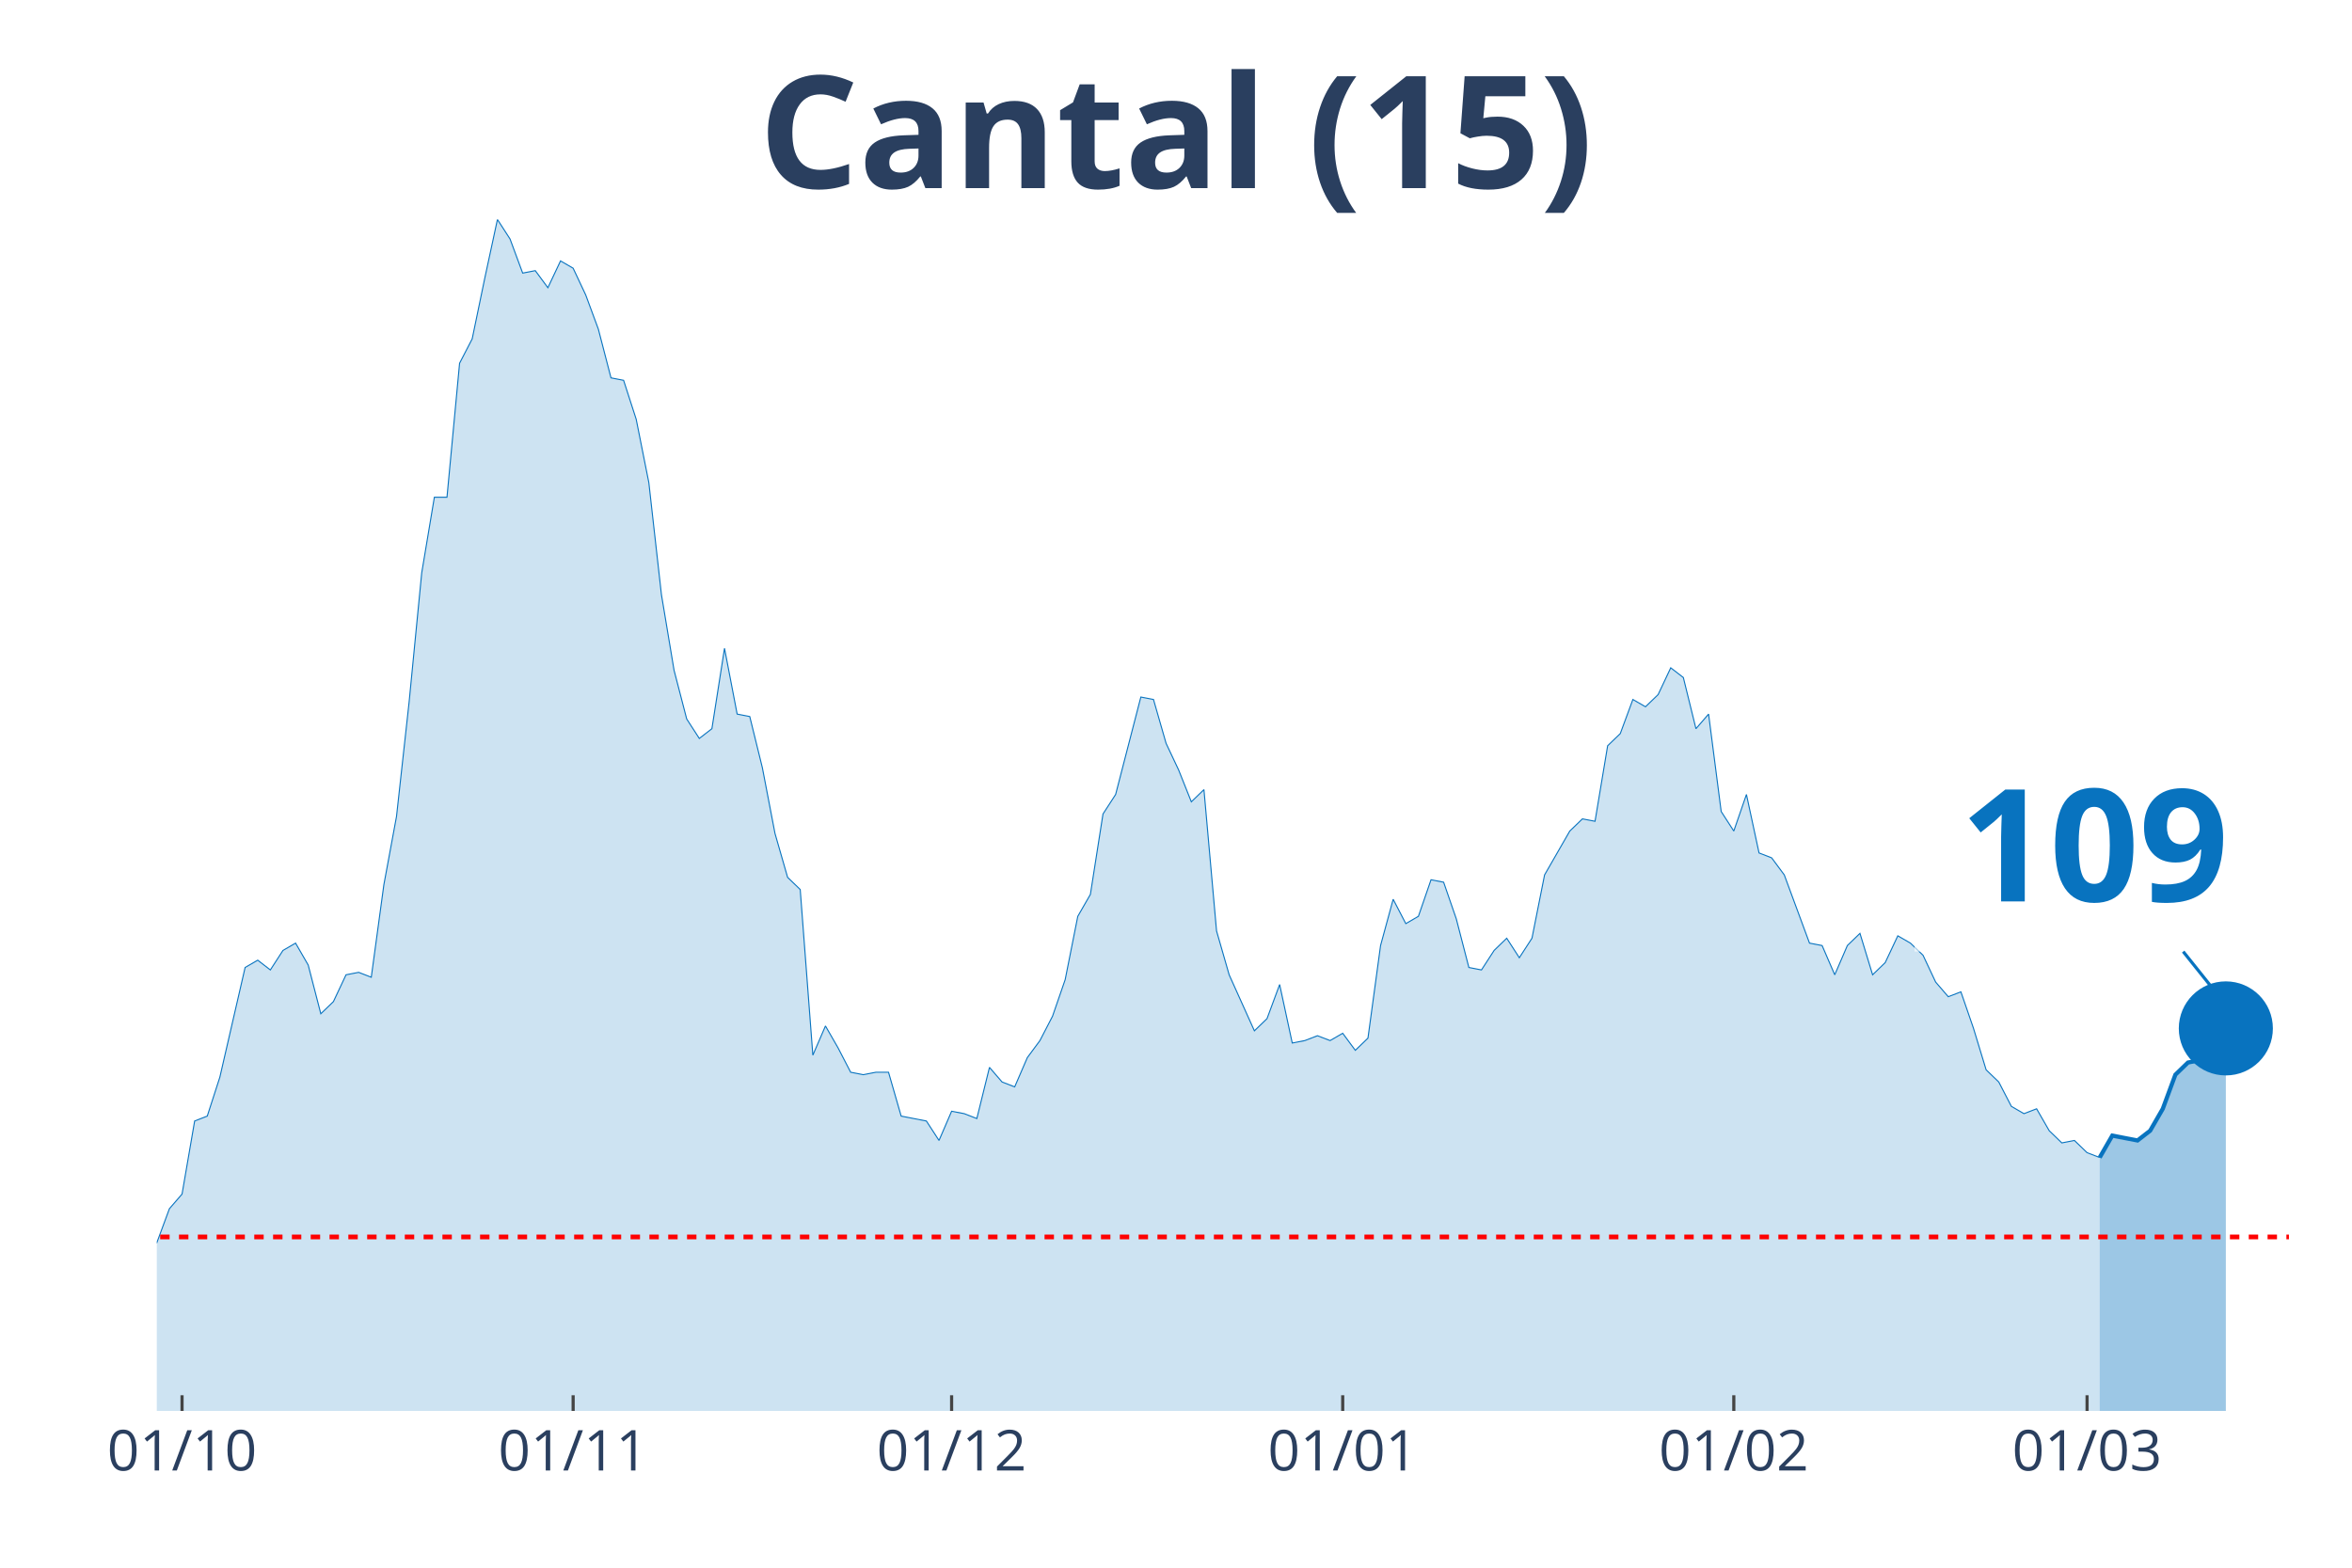
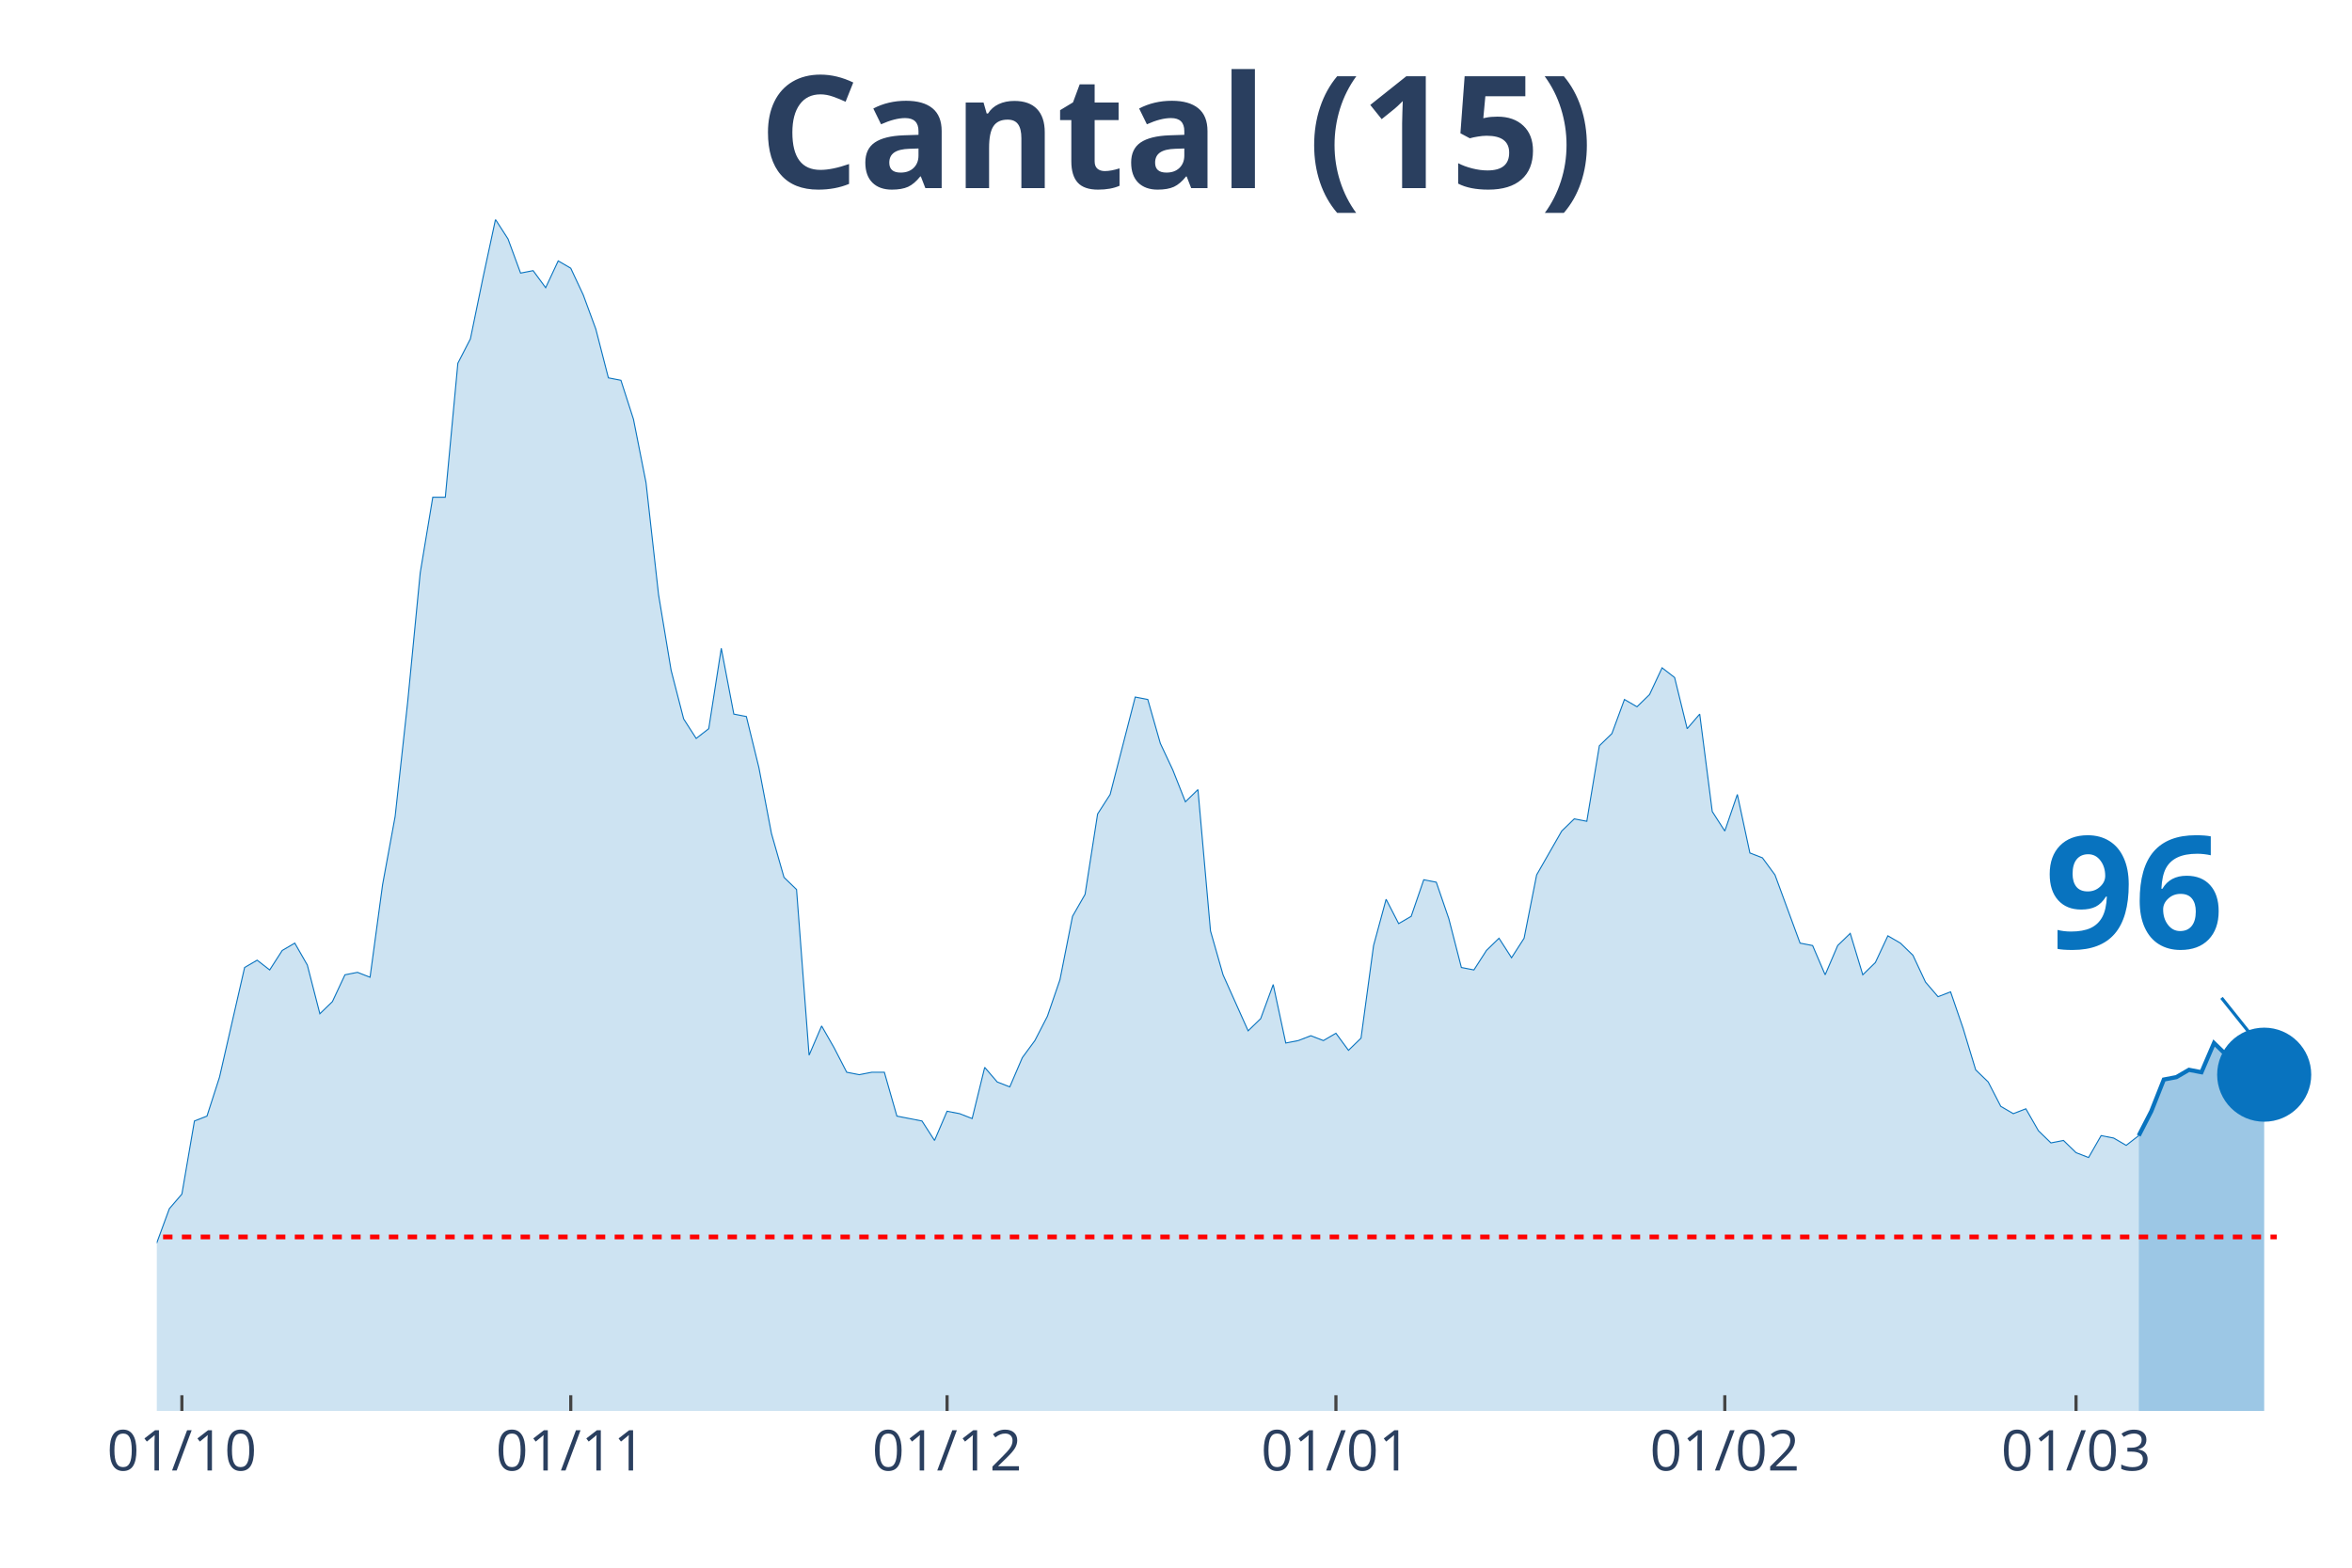
<svg xmlns="http://www.w3.org/2000/svg" class="main-svg" width="1125" height="750" style="" viewBox="0 0 750 500">
  <rect x="0" y="0" width="750" height="500" style="fill: rgb(0, 0, 0); fill-opacity: 0;" />
-   <defs id="defs-f5cb6e">
+   <defs id="defs-fd4a39">
    <g class="clips">
-       <clipPath id="clipf5cb6exyplot" class="plotclip">
+       <clipPath id="clipfd4a39xyplot" class="plotclip">
        <rect width="700" height="380" />
      </clipPath>
-       <clipPath class="axesclip" id="clipf5cb6ex">
+       <clipPath class="axesclip" id="clipfd4a39x">
        <rect x="50" y="0" width="700" height="500" />
      </clipPath>
-       <clipPath class="axesclip" id="clipf5cb6ey">
+       <clipPath class="axesclip" id="clipfd4a39y">
        <rect x="0" y="70" width="750" height="380" />
      </clipPath>
-       <clipPath class="axesclip" id="clipf5cb6exy">
+       <clipPath class="axesclip" id="clipfd4a39xy">
        <rect x="50" y="70" width="700" height="380" />
      </clipPath>
    </g>
    <g class="gradients" />
  </defs>
  <g class="bglayer">
    <rect class="bg" x="50" y="70" width="700" height="380" style="fill: rgb(0, 0, 0); fill-opacity: 0; stroke-width: 0;" />
  </g>
  <g class="layer-below">
    <g class="imagelayer" />
    <g class="shapelayer" />
  </g>
  <g class="cartesianlayer">
    <g class="subplot xy">
      <g class="layer-subplot">
        <g class="shapelayer" />
        <g class="imagelayer" />
      </g>
      <g class="gridlayer">
        <g class="x">
-           <path class="xgrid crisp" transform="translate(58.05,0)" d="M0,70v380" style="stroke: rgb(255, 255, 255); stroke-opacity: 1; stroke-width: 1px;" />
-           <path class="xgrid crisp" transform="translate(182.76,0)" d="M0,70v380" style="stroke: rgb(255, 255, 255); stroke-opacity: 1; stroke-width: 1px;" />
-           <path class="xgrid crisp" transform="translate(303.45,0)" d="M0,70v380" style="stroke: rgb(255, 255, 255); stroke-opacity: 1; stroke-width: 1px;" />
-           <path class="xgrid crisp" transform="translate(428.16,0)" d="M0,70v380" style="stroke: rgb(255, 255, 255); stroke-opacity: 1; stroke-width: 1px;" />
-           <path class="xgrid crisp" transform="translate(552.87,0)" d="M0,70v380" style="stroke: rgb(255, 255, 255); stroke-opacity: 1; stroke-width: 1px;" />
-           <path class="xgrid crisp" transform="translate(665.52,0)" d="M0,70v380" style="stroke: rgb(255, 255, 255); stroke-opacity: 1; stroke-width: 1px;" />
+           <path class="xgrid crisp" transform="translate(58,0)" d="M0,70v380" style="stroke: rgb(255, 255, 255); stroke-opacity: 1; stroke-width: 1px;" />
+           <path class="xgrid crisp" transform="translate(182,0)" d="M0,70v380" style="stroke: rgb(255, 255, 255); stroke-opacity: 1; stroke-width: 1px;" />
+           <path class="xgrid crisp" transform="translate(302,0)" d="M0,70v380" style="stroke: rgb(255, 255, 255); stroke-opacity: 1; stroke-width: 1px;" />
+           <path class="xgrid crisp" transform="translate(426,0)" d="M0,70v380" style="stroke: rgb(255, 255, 255); stroke-opacity: 1; stroke-width: 1px;" />
+           <path class="xgrid crisp" transform="translate(550,0)" d="M0,70v380" style="stroke: rgb(255, 255, 255); stroke-opacity: 1; stroke-width: 1px;" />
+           <path class="xgrid crisp" transform="translate(662,0)" d="M0,70v380" style="stroke: rgb(255, 255, 255); stroke-opacity: 1; stroke-width: 1px;" />
        </g>
        <g class="y" />
      </g>
      <g class="zerolinelayer" />
      <path class="xlines-below" />
      <path class="ylines-below" />
      <g class="overlines-below" />
      <g class="xaxislayer-below" />
      <g class="yaxislayer-below" />
      <g class="overaxes-below" />
-       <g class="plot" transform="translate(50, 70)" clip-path="url('#clipf5cb6exyplot')">
+       <g class="plot" transform="translate(50, 70)" clip-path="url('#clipfd4a39xyplot')">
        <g class="scatterlayer mlayer">
-           <g class="trace scatter trace0e4f8b" style="stroke-miterlimit: 2;">
+           <g class="trace scatter tracee08252" style="stroke-miterlimit: 2;">
            <g class="fills">
              <g>
-                 <path class="js-fill" d="M619.54,380L-547.13,380L-547.13,376.11L-293.68,380L-289.66,380L-225.29,376.89L-221.26,376.11L-181.03,376.89L-177.01,375.34L-168.97,373.78L-164.94,372.23L-148.85,372.23L-144.83,370.67L-136.78,373.78L-132.76,373.01L-120.69,362.13L-116.67,360.57L-112.64,352.02L-108.62,352.8L-92.53,352.8L-88.51,344.25L-84.48,348.14L-80.46,346.58L-76.44,346.58L-72.41,350.47L-64.37,345.03L-60.34,347.36L-48.28,348.92L-44.25,346.58L-40.23,341.92L-36.21,339.59L-32.18,342.7L-28.16,341.92L-24.14,337.26L-20.11,337.26L-16.09,336.48L-12.07,333.37L-8.05,334.93L-4.02,327.93L0,326.38L4.02,315.5L8.05,310.84L12.07,287.53L16.09,285.97L20.11,273.54L28.16,238.57L32.18,236.24L36.21,239.35L40.23,233.13L44.25,230.8L48.28,237.79L52.3,253.33L56.32,249.45L60.34,240.9L64.37,240.12L68.39,241.68L72.41,212.15L76.44,190.39L80.46,153.87L84.48,112.68L88.51,88.59L92.53,88.59L96.55,45.85L100.57,38.08L104.6,18.65L108.62,0L112.64,6.22L116.67,17.1L120.69,16.32L124.71,21.76L128.74,13.21L132.76,15.54L136.78,24.09L140.8,34.97L144.83,50.51L148.85,51.29L152.87,63.72L156.9,83.93L160.92,119.67L164.94,143.76L168.97,159.3L172.99,165.52L177.01,162.41L181.03,136.77L185.06,157.75L189.08,158.53L193.1,174.85L197.13,195.83L201.15,209.82L205.17,213.7L209.2,266.54L213.22,257.22L217.24,264.21L221.26,271.98L225.29,272.76L229.31,271.98L233.33,271.98L237.36,285.97L241.38,286.75L245.4,287.53L249.43,293.74L253.45,284.42L257.47,285.19L261.49,286.75L265.52,270.43L269.54,275.09L273.56,276.65L277.59,267.32L281.61,261.88L285.63,254.11L289.66,242.45L293.68,222.25L297.7,215.26L301.72,189.61L305.75,183.39L313.79,152.31L317.82,153.09L321.84,167.08L325.86,175.62L329.89,185.73L333.91,181.84L337.93,226.91L341.95,240.9L350,258.77L354.02,254.89L358.05,244.01L362.07,262.66L366.09,261.88L370.11,260.33L374.14,261.88L378.16,259.55L382.18,264.99L386.21,261.1L390.23,231.57L394.25,216.81L398.28,224.58L402.3,222.25L406.32,210.59L410.34,211.37L414.37,223.03L418.39,238.57L422.41,239.35L426.44,233.13L430.46,229.24L434.48,235.46L438.51,229.24L442.53,209.04L450.57,195.05L454.6,191.17L458.62,191.94L462.64,167.85L466.67,163.97L470.69,153.09L474.71,155.42L478.74,151.53L482.76,142.99L486.78,146.09L490.8,162.41L494.83,157.75L498.85,188.83L502.87,195.05L506.9,183.39L510.92,202.04L514.94,203.6L518.97,209.04L527.01,230.8L531.03,231.57L535.06,240.9L539.08,231.57L543.1,227.69L547.13,240.9L551.15,237.01L555.17,228.47L559.2,230.8L563.22,234.68L567.24,243.23L571.26,247.89L575.29,246.34L579.31,258L583.33,271.21L587.36,275.09L591.38,282.86L595.4,285.19L599.43,283.64L603.45,290.63L607.47,294.52L611.49,293.74L615.52,297.63L619.54,299.18" style="fill: rgb(8, 115, 191); fill-opacity: 0.2; stroke-width: 0;" />
+                 <path class="js-fill" d="M632,380L-544,380L-544,376.11L-296,380L-292,380L-224,376.89L-220,376.11L-180,376.89L-176,375.34L-168,373.78L-164,372.23L-148,372.23L-144,370.67L-136,373.78L-132,373.01L-120,362.13L-116,360.57L-112,352.02L-108,352.8L-92,352.8L-88,344.25L-84,348.14L-80,346.58L-76,346.58L-72,350.47L-64,345.03L-60,347.36L-48,348.92L-44,346.58L-40,341.92L-36,339.59L-32,342.7L-28,341.92L-24,337.26L-20,337.26L-16,336.48L-12,333.37L-8,334.93L-4,327.93L0,326.38L4,315.5L8,310.84L12,287.53L16,285.97L20,273.54L28,238.57L32,236.24L36,239.35L40,233.13L44,230.8L48,237.79L52,253.33L56,249.45L60,240.9L64,240.12L68,241.68L72,212.15L76,190.39L80,153.87L84,112.68L88,88.59L92,88.59L96,45.85L100,38.08L104,18.65L108,0L112,6.22L116,17.1L120,16.32L124,21.76L128,13.21L132,15.54L136,24.09L140,34.97L144,50.51L148,51.29L152,63.72L156,83.93L160,119.67L164,143.76L168,159.3L172,165.52L176,162.41L180,136.77L184,157.75L188,158.53L192,174.85L196,195.83L200,209.82L204,213.7L208,266.54L212,257.22L216,264.21L220,271.98L224,272.76L228,271.98L232,271.98L236,285.97L240,286.75L244,287.53L248,293.74L252,284.42L256,285.19L260,286.75L264,270.43L268,275.09L272,276.65L276,267.32L280,261.88L284,254.11L288,242.45L292,222.25L296,215.26L300,189.61L304,183.39L312,152.31L316,153.09L320,167.08L324,175.62L328,185.73L332,181.84L336,226.91L340,240.9L348,258.77L352,254.89L356,244.01L360,262.66L364,261.88L368,260.33L372,261.88L376,259.55L380,264.99L384,261.1L388,231.57L392,216.81L396,224.58L400,222.25L404,210.59L408,211.37L412,223.03L416,238.57L420,239.35L424,233.13L428,229.24L432,235.46L436,229.24L440,209.04L448,195.05L452,191.17L456,191.94L460,167.85L464,163.97L468,153.09L472,155.42L476,151.53L480,142.99L484,146.09L488,162.41L492,157.75L496,188.83L500,195.05L504,183.39L508,202.04L512,203.6L516,209.04L524,230.8L528,231.57L532,240.9L536,231.57L540,227.69L544,240.9L548,237.01L552,228.47L556,230.8L560,234.68L564,243.23L568,247.89L572,246.34L576,258L580,271.21L584,275.09L588,282.86L592,285.19L596,283.64L600,290.63L604,294.52L608,293.74L612,297.63L616,299.18L620,292.19L624,292.97L628,295.3L632,292.19" style="fill: rgb(8, 115, 191); fill-opacity: 0.2; stroke-width: 0;" />
              </g>
            </g>
            <g class="errorbars" />
            <g class="lines">
-               <path class="js-line" d="M-547.13,376.11L-293.68,380L-289.66,380L-225.29,376.89L-221.26,376.11L-181.03,376.89L-177.01,375.34L-168.97,373.78L-164.94,372.23L-148.85,372.23L-144.83,370.67L-136.78,373.78L-132.76,373.01L-120.69,362.13L-116.67,360.57L-112.64,352.02L-108.62,352.8L-92.53,352.8L-88.51,344.25L-84.48,348.14L-80.46,346.58L-76.44,346.58L-72.41,350.47L-64.37,345.03L-60.34,347.36L-48.28,348.92L-44.25,346.58L-40.23,341.92L-36.21,339.59L-32.18,342.7L-28.16,341.92L-24.14,337.26L-20.11,337.26L-16.09,336.48L-12.07,333.37L-8.05,334.93L-4.02,327.93L0,326.38L4.02,315.5L8.05,310.84L12.07,287.53L16.09,285.97L20.11,273.54L28.16,238.57L32.18,236.24L36.21,239.35L40.23,233.13L44.25,230.8L48.28,237.79L52.3,253.33L56.32,249.45L60.34,240.9L64.37,240.12L68.39,241.68L72.41,212.15L76.44,190.39L80.46,153.87L84.48,112.68L88.51,88.59L92.53,88.59L96.55,45.85L100.57,38.08L104.6,18.65L108.62,0L112.64,6.22L116.67,17.1L120.69,16.32L124.71,21.76L128.74,13.21L132.76,15.54L136.78,24.09L140.8,34.97L144.83,50.51L148.85,51.29L152.87,63.72L156.9,83.93L160.92,119.67L164.94,143.76L168.97,159.3L172.99,165.52L177.01,162.41L181.03,136.77L185.06,157.75L189.08,158.53L193.1,174.85L197.13,195.83L201.15,209.82L205.17,213.7L209.2,266.54L213.22,257.22L217.24,264.21L221.26,271.98L225.29,272.76L229.31,271.98L233.33,271.98L237.36,285.97L241.38,286.75L245.4,287.53L249.43,293.74L253.45,284.42L257.47,285.19L261.49,286.75L265.52,270.43L269.54,275.09L273.56,276.65L277.59,267.32L281.61,261.88L285.63,254.11L289.66,242.45L293.68,222.25L297.7,215.26L301.72,189.61L305.75,183.39L313.79,152.31L317.82,153.09L321.84,167.08L325.86,175.62L329.89,185.73L333.91,181.84L337.93,226.91L341.95,240.9L350,258.77L354.02,254.89L358.05,244.01L362.07,262.66L366.09,261.88L370.11,260.33L374.14,261.88L378.16,259.55L382.18,264.99L386.21,261.1L390.23,231.57L394.25,216.81L398.28,224.58L402.3,222.25L406.32,210.59L410.34,211.37L414.37,223.03L418.39,238.57L422.41,239.35L426.44,233.13L430.46,229.24L434.48,235.46L438.51,229.24L442.53,209.04L450.57,195.05L454.6,191.17L458.62,191.94L462.64,167.85L466.67,163.97L470.69,153.09L474.71,155.42L478.74,151.53L482.76,142.99L486.78,146.09L490.8,162.41L494.83,157.75L498.85,188.83L502.87,195.05L506.9,183.39L510.92,202.04L514.94,203.6L518.97,209.04L527.01,230.8L531.03,231.57L535.06,240.9L539.08,231.57L543.1,227.69L547.13,240.9L551.15,237.01L555.17,228.47L559.2,230.8L563.22,234.68L567.24,243.23L571.26,247.89L575.29,246.34L579.31,258L583.33,271.21L587.36,275.09L591.38,282.86L595.4,285.19L599.43,283.64L603.45,290.63L607.47,294.52L611.49,293.74L615.52,297.63L619.54,299.18" style="vector-effect: non-scaling-stroke; fill: none; stroke: rgb(8, 115, 191); stroke-opacity: 1; stroke-width: 0.5px; opacity: 1;" />
+               <path class="js-line" d="M-544,376.11L-296,380L-292,380L-224,376.89L-220,376.11L-180,376.89L-176,375.34L-168,373.78L-164,372.23L-148,372.23L-144,370.67L-136,373.78L-132,373.01L-120,362.13L-116,360.57L-112,352.02L-108,352.8L-92,352.8L-88,344.25L-84,348.14L-80,346.58L-76,346.58L-72,350.47L-64,345.03L-60,347.36L-48,348.92L-44,346.58L-40,341.92L-36,339.59L-32,342.7L-28,341.92L-24,337.26L-20,337.26L-16,336.48L-12,333.37L-8,334.93L-4,327.93L0,326.38L4,315.5L8,310.84L12,287.53L16,285.97L20,273.54L28,238.57L32,236.24L36,239.35L40,233.13L44,230.8L48,237.79L52,253.33L56,249.45L60,240.9L64,240.12L68,241.68L72,212.15L76,190.39L80,153.87L84,112.68L88,88.59L92,88.59L96,45.85L100,38.08L104,18.65L108,0L112,6.22L116,17.1L120,16.32L124,21.76L128,13.21L132,15.54L136,24.09L140,34.97L144,50.51L148,51.29L152,63.72L156,83.93L160,119.67L164,143.76L168,159.3L172,165.52L176,162.41L180,136.77L184,157.75L188,158.53L192,174.85L196,195.83L200,209.82L204,213.7L208,266.54L212,257.22L216,264.21L220,271.98L224,272.76L228,271.98L232,271.98L236,285.97L240,286.75L244,287.53L248,293.74L252,284.42L256,285.19L260,286.75L264,270.43L268,275.09L272,276.65L276,267.32L280,261.88L284,254.11L288,242.45L292,222.25L296,215.26L300,189.61L304,183.39L312,152.31L316,153.09L320,167.08L324,175.62L328,185.73L332,181.84L336,226.91L340,240.9L348,258.77L352,254.89L356,244.01L360,262.66L364,261.88L368,260.33L372,261.88L376,259.55L380,264.99L384,261.1L388,231.57L392,216.81L396,224.58L400,222.25L404,210.59L408,211.37L412,223.03L416,238.57L420,239.35L424,233.13L428,229.24L432,235.46L436,229.24L440,209.04L448,195.05L452,191.17L456,191.94L460,167.85L464,163.97L468,153.09L472,155.42L476,151.53L480,142.99L484,146.09L488,162.41L492,157.75L496,188.83L500,195.05L504,183.39L508,202.04L512,203.6L516,209.04L524,230.8L528,231.57L532,240.9L536,231.57L540,227.69L544,240.9L548,237.01L552,228.47L556,230.8L560,234.68L564,243.23L568,247.89L572,246.34L576,258L580,271.21L584,275.09L588,282.86L592,285.19L596,283.64L600,290.63L604,294.52L608,293.74L612,297.63L616,299.18L620,292.19L624,292.97L628,295.3L632,292.19" style="vector-effect: non-scaling-stroke; fill: none; stroke: rgb(8, 115, 191); stroke-opacity: 1; stroke-width: 0.5px; opacity: 1;" />
            </g>
            <g class="points" />
            <g class="text" />
          </g>
-           <g class="trace scatter trace05dec6" style="stroke-miterlimit: 2;">
+           <g class="trace scatter trace980137" style="stroke-miterlimit: 2;">
            <g class="fills">
              <g>
-                 <path class="js-fill" d="M659.77,380L619.54,380L619.54,299.18L623.56,292.19L627.59,292.97L631.61,293.74L635.63,290.63L639.66,283.64L643.68,272.76L647.7,268.88L651.72,268.1L655.75,268.1L659.77,258" style="fill: rgb(8, 115, 191); fill-opacity: 0.4; stroke-width: 0;" />
+                 <path class="js-fill" d="M672,380L632,380L632,292.19L636,284.42L640,274.31L644,273.54L648,271.21L652,271.98L656,262.66L660,266.54L664,268.1L668,266.54L672,272.76" style="fill: rgb(8, 115, 191); fill-opacity: 0.4; stroke-width: 0;" />
              </g>
            </g>
            <g class="errorbars" />
            <g class="lines">
-               <path class="js-line" d="M619.54,299.18L623.56,292.19L627.59,292.97L631.61,293.74L635.63,290.63L639.66,283.64L643.68,272.76L647.7,268.88L651.72,268.1L655.75,268.1L659.77,258" style="vector-effect: non-scaling-stroke; fill: none; stroke: rgb(8, 115, 191); stroke-opacity: 1; stroke-width: 2px; opacity: 1;" />
+               <path class="js-line" d="M632,292.19L636,284.42L640,274.31L644,273.54L648,271.21L652,271.98L656,262.66L660,266.54L664,268.1L668,266.54L672,272.76" style="vector-effect: non-scaling-stroke; fill: none; stroke: rgb(8, 115, 191); stroke-opacity: 1; stroke-width: 2px; opacity: 1;" />
            </g>
            <g class="points" />
            <g class="text" />
          </g>
-           <g class="trace scatter trace42d0b9" style="stroke-miterlimit: 2; opacity: 1;">
+           <g class="trace scatter trace144586" style="stroke-miterlimit: 2; opacity: 1;">
            <g class="fills" />
            <g class="errorbars" />
            <g class="lines" />
            <g class="points">
-               <path class="point" transform="translate(659.77,258)" d="M15,0A15,15 0 1,1 0,-15A15,15 0 0,1 15,0Z" style="opacity: 1; stroke-width: 0px; fill: rgb(8, 115, 191); fill-opacity: 1;" />
+               <path class="point" transform="translate(672,272.76)" d="M15,0A15,15 0 1,1 0,-15A15,15 0 0,1 15,0Z" style="opacity: 1; stroke-width: 0px; fill: rgb(8, 115, 191); fill-opacity: 1;" />
            </g>
            <g class="text" />
          </g>
        </g>
      </g>
      <g class="overplot" />
      <path class="xlines-above crisp" style="fill: none; stroke-width: 1px; stroke: rgb(0, 0, 0); stroke-opacity: 0;" d="" />
      <path class="ylines-above crisp" style="fill: none;" d="M0,0" />
      <g class="overlines-above" />
      <g class="xaxislayer-above">
-         <path class="xtick ticks crisp" d="M0,450v-5" transform="translate(58.05,0)" style="stroke: rgb(68, 68, 68); stroke-opacity: 1; stroke-width: 1px;" />
-         <path class="xtick ticks crisp" d="M0,450v-5" transform="translate(182.76,0)" style="stroke: rgb(68, 68, 68); stroke-opacity: 1; stroke-width: 1px;" />
-         <path class="xtick ticks crisp" d="M0,450v-5" transform="translate(303.45,0)" style="stroke: rgb(68, 68, 68); stroke-opacity: 1; stroke-width: 1px;" />
-         <path class="xtick ticks crisp" d="M0,450v-5" transform="translate(428.16,0)" style="stroke: rgb(68, 68, 68); stroke-opacity: 1; stroke-width: 1px;" />
-         <path class="xtick ticks crisp" d="M0,450v-5" transform="translate(552.87,0)" style="stroke: rgb(68, 68, 68); stroke-opacity: 1; stroke-width: 1px;" />
-         <path class="xtick ticks crisp" d="M0,450v-5" transform="translate(665.52,0)" style="stroke: rgb(68, 68, 68); stroke-opacity: 1; stroke-width: 1px;" />
+         <path class="xtick ticks crisp" d="M0,450v-5" transform="translate(58,0)" style="stroke: rgb(68, 68, 68); stroke-opacity: 1; stroke-width: 1px;" />
+         <path class="xtick ticks crisp" d="M0,450v-5" transform="translate(182,0)" style="stroke: rgb(68, 68, 68); stroke-opacity: 1; stroke-width: 1px;" />
+         <path class="xtick ticks crisp" d="M0,450v-5" transform="translate(302,0)" style="stroke: rgb(68, 68, 68); stroke-opacity: 1; stroke-width: 1px;" />
+         <path class="xtick ticks crisp" d="M0,450v-5" transform="translate(426,0)" style="stroke: rgb(68, 68, 68); stroke-opacity: 1; stroke-width: 1px;" />
+         <path class="xtick ticks crisp" d="M0,450v-5" transform="translate(550,0)" style="stroke: rgb(68, 68, 68); stroke-opacity: 1; stroke-width: 1px;" />
+         <path class="xtick ticks crisp" d="M0,450v-5" transform="translate(662,0)" style="stroke: rgb(68, 68, 68); stroke-opacity: 1; stroke-width: 1px;" />
        <g class="xtick">
-           <text text-anchor="middle" x="0" y="469" transform="translate(58.05,0)" style="font-family: 'Open Sans', verdana, arial, sans-serif; font-size: 18px; fill: rgb(42, 63, 95); fill-opacity: 1; white-space: pre;">01/10</text>
+           <text text-anchor="middle" x="0" y="469" transform="translate(58,0)" style="font-family: 'Open Sans', verdana, arial, sans-serif; font-size: 18px; fill: rgb(42, 63, 95); fill-opacity: 1; white-space: pre;">01/10</text>
        </g>
        <g class="xtick">
-           <text text-anchor="middle" x="0" y="469" transform="translate(182.76,0)" style="font-family: 'Open Sans', verdana, arial, sans-serif; font-size: 18px; fill: rgb(42, 63, 95); fill-opacity: 1; white-space: pre;">01/11</text>
+           <text text-anchor="middle" x="0" y="469" transform="translate(182,0)" style="font-family: 'Open Sans', verdana, arial, sans-serif; font-size: 18px; fill: rgb(42, 63, 95); fill-opacity: 1; white-space: pre;">01/11</text>
        </g>
        <g class="xtick">
-           <text text-anchor="middle" x="0" y="469" transform="translate(303.45,0)" style="font-family: 'Open Sans', verdana, arial, sans-serif; font-size: 18px; fill: rgb(42, 63, 95); fill-opacity: 1; white-space: pre;">01/12</text>
+           <text text-anchor="middle" x="0" y="469" transform="translate(302,0)" style="font-family: 'Open Sans', verdana, arial, sans-serif; font-size: 18px; fill: rgb(42, 63, 95); fill-opacity: 1; white-space: pre;">01/12</text>
        </g>
        <g class="xtick">
-           <text text-anchor="middle" x="0" y="469" transform="translate(428.16,0)" style="font-family: 'Open Sans', verdana, arial, sans-serif; font-size: 18px; fill: rgb(42, 63, 95); fill-opacity: 1; white-space: pre;">01/01</text>
+           <text text-anchor="middle" x="0" y="469" transform="translate(426,0)" style="font-family: 'Open Sans', verdana, arial, sans-serif; font-size: 18px; fill: rgb(42, 63, 95); fill-opacity: 1; white-space: pre;">01/01</text>
        </g>
        <g class="xtick">
-           <text text-anchor="middle" x="0" y="469" transform="translate(552.87,0)" style="font-family: 'Open Sans', verdana, arial, sans-serif; font-size: 18px; fill: rgb(42, 63, 95); fill-opacity: 1; white-space: pre;">01/02</text>
+           <text text-anchor="middle" x="0" y="469" transform="translate(550,0)" style="font-family: 'Open Sans', verdana, arial, sans-serif; font-size: 18px; fill: rgb(42, 63, 95); fill-opacity: 1; white-space: pre;">01/02</text>
        </g>
        <g class="xtick">
-           <text text-anchor="middle" x="0" y="469" transform="translate(665.52,0)" style="font-family: 'Open Sans', verdana, arial, sans-serif; font-size: 18px; fill: rgb(42, 63, 95); fill-opacity: 1; white-space: pre;">01/03</text>
+           <text text-anchor="middle" x="0" y="469" transform="translate(662,0)" style="font-family: 'Open Sans', verdana, arial, sans-serif; font-size: 18px; fill: rgb(42, 63, 95); fill-opacity: 1; white-space: pre;">01/03</text>
        </g>
      </g>
      <g class="yaxislayer-above" />
      <g class="overaxes-above" />
    </g>
  </g>
  <g class="polarlayer" />
  <g class="ternarylayer" />
  <g class="geolayer" />
  <g class="funnelarealayer" />
  <g class="pielayer" />
  <g class="treemaplayer" />
  <g class="sunburstlayer" />
  <g class="glimages" />
-   <defs id="topdefs-f5cb6e">
+   <defs id="topdefs-fd4a39">
    <g class="clips" />
  </defs>
  <g class="layer-above">
    <g class="imagelayer" />
    <g class="shapelayer">
-       <path data-index="0" fill-rule="evenodd" d="M-2210.92,394.51L729.89,394.51" clip-path="url('#clipf5cb6exy')" style="opacity: 1; stroke: rgb(255, 0, 0); stroke-opacity: 1; fill: rgb(0, 0, 0); fill-opacity: 0; stroke-dasharray: 3px, 3px; stroke-width: 1.5px;" />
+       <path data-index="0" fill-rule="evenodd" d="M-2198,394.51L726,394.51" clip-path="url('#clipfd4a39xy')" style="opacity: 1; stroke: rgb(255, 0, 0); stroke-opacity: 1; fill: rgb(0, 0, 0); fill-opacity: 0; stroke-dasharray: 3px, 3px; stroke-width: 1.5px;" />
    </g>
  </g>
  <g class="infolayer">
    <g class="g-gtitle">
      <text class="gtitle" x="375" y="25" text-anchor="middle" dy="0.7em" style="font-family: 'Open Sans', verdana, arial, sans-serif; font-size: 50px; fill: rgb(42, 63, 95); opacity: 1; font-weight: normal; white-space: pre;">
        <tspan style="font-weight:bold">Cantal (15)</tspan>
      </text>
    </g>
    <g class="g-xtitle" />
    <g class="annotation" data-index="0" style="opacity: 1;">
-       <g class="annotation-text-g" transform="rotate(0,667.77,268)">
-         <g class="cursor-pointer" transform="translate(610, 232)">
-           <rect class="bg" x="0.5" y="0.5" width="115" height="71" style="stroke-width: 1px; stroke: rgb(0, 0, 0); stroke-opacity: 0; fill: rgb(255, 255, 255); fill-opacity: 0.6;" />
-           <text class="annotation-text" text-anchor="middle" x="57.812" y="55.5" style="font-family: 'Open Sans', verdana, arial, sans-serif; font-size: 50px; fill: rgb(8, 115, 191); fill-opacity: 1; white-space: pre;">
-             <tspan style="font-weight:bold">109 </tspan>
+       <g class="annotation-text-g" transform="rotate(0,680,282.76)">
+         <g class="cursor-pointer" transform="translate(637, 247)">
+           <rect class="bg" x="0.5" y="0.5" width="86" height="71" style="stroke-width: 1px; stroke: rgb(0, 0, 0); stroke-opacity: 0; fill: rgb(255, 255, 255); fill-opacity: 0.6;" />
+           <text class="annotation-text" text-anchor="middle" x="43.531" y="55.5" style="font-family: 'Open Sans', verdana, arial, sans-serif; font-size: 50px; fill: rgb(8, 115, 191); fill-opacity: 1; white-space: pre;">
+             <tspan style="font-weight:bold">96 </tspan>
          </text>
        </g>
      </g>
      <g class="annotation-arrow-g" style="opacity: 1;">
-         <path d="M696.17,303.5L707.77,318" style="stroke-width: 1px; stroke: rgb(8, 115, 191); stroke-opacity: 1; stroke-dasharray: 0px, 0px, 18.569px, 18.569px;" />
+         <path d="M708.4,318.26L720,332.76" style="stroke-width: 1px; stroke: rgb(8, 115, 191); stroke-opacity: 1; stroke-dasharray: 0px, 0px, 18.569px, 18.569px;" />
      </g>
    </g>
  </g>
</svg>
